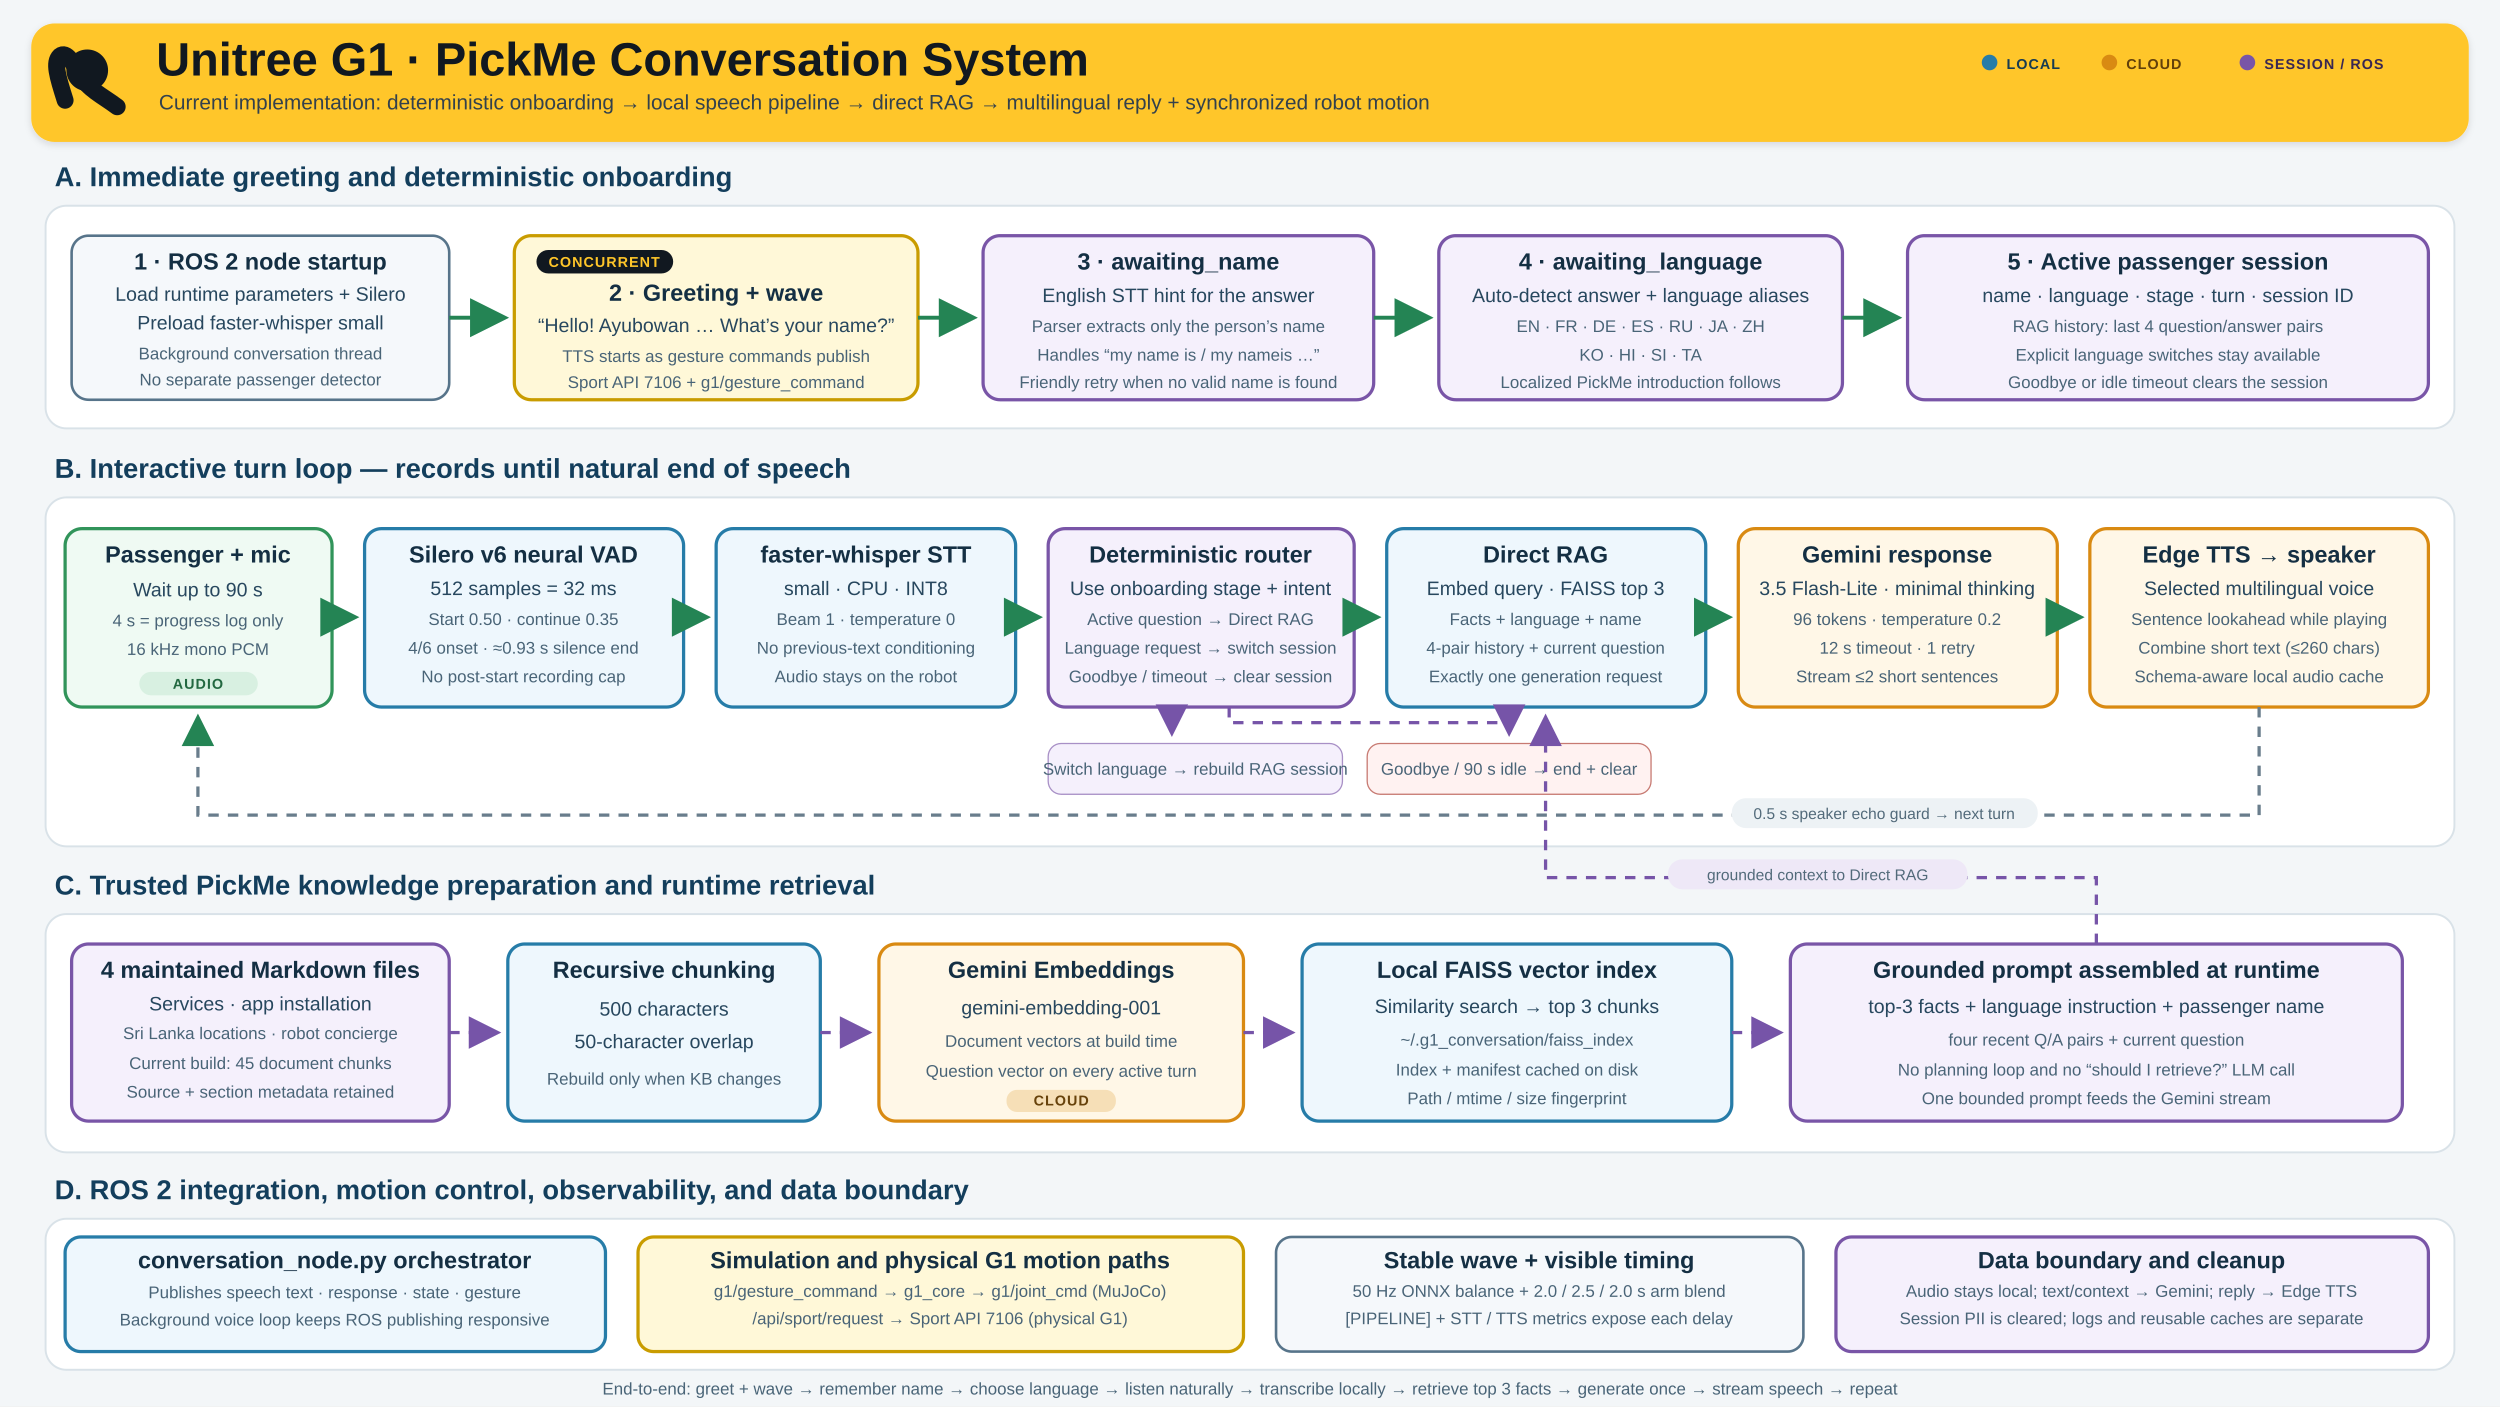
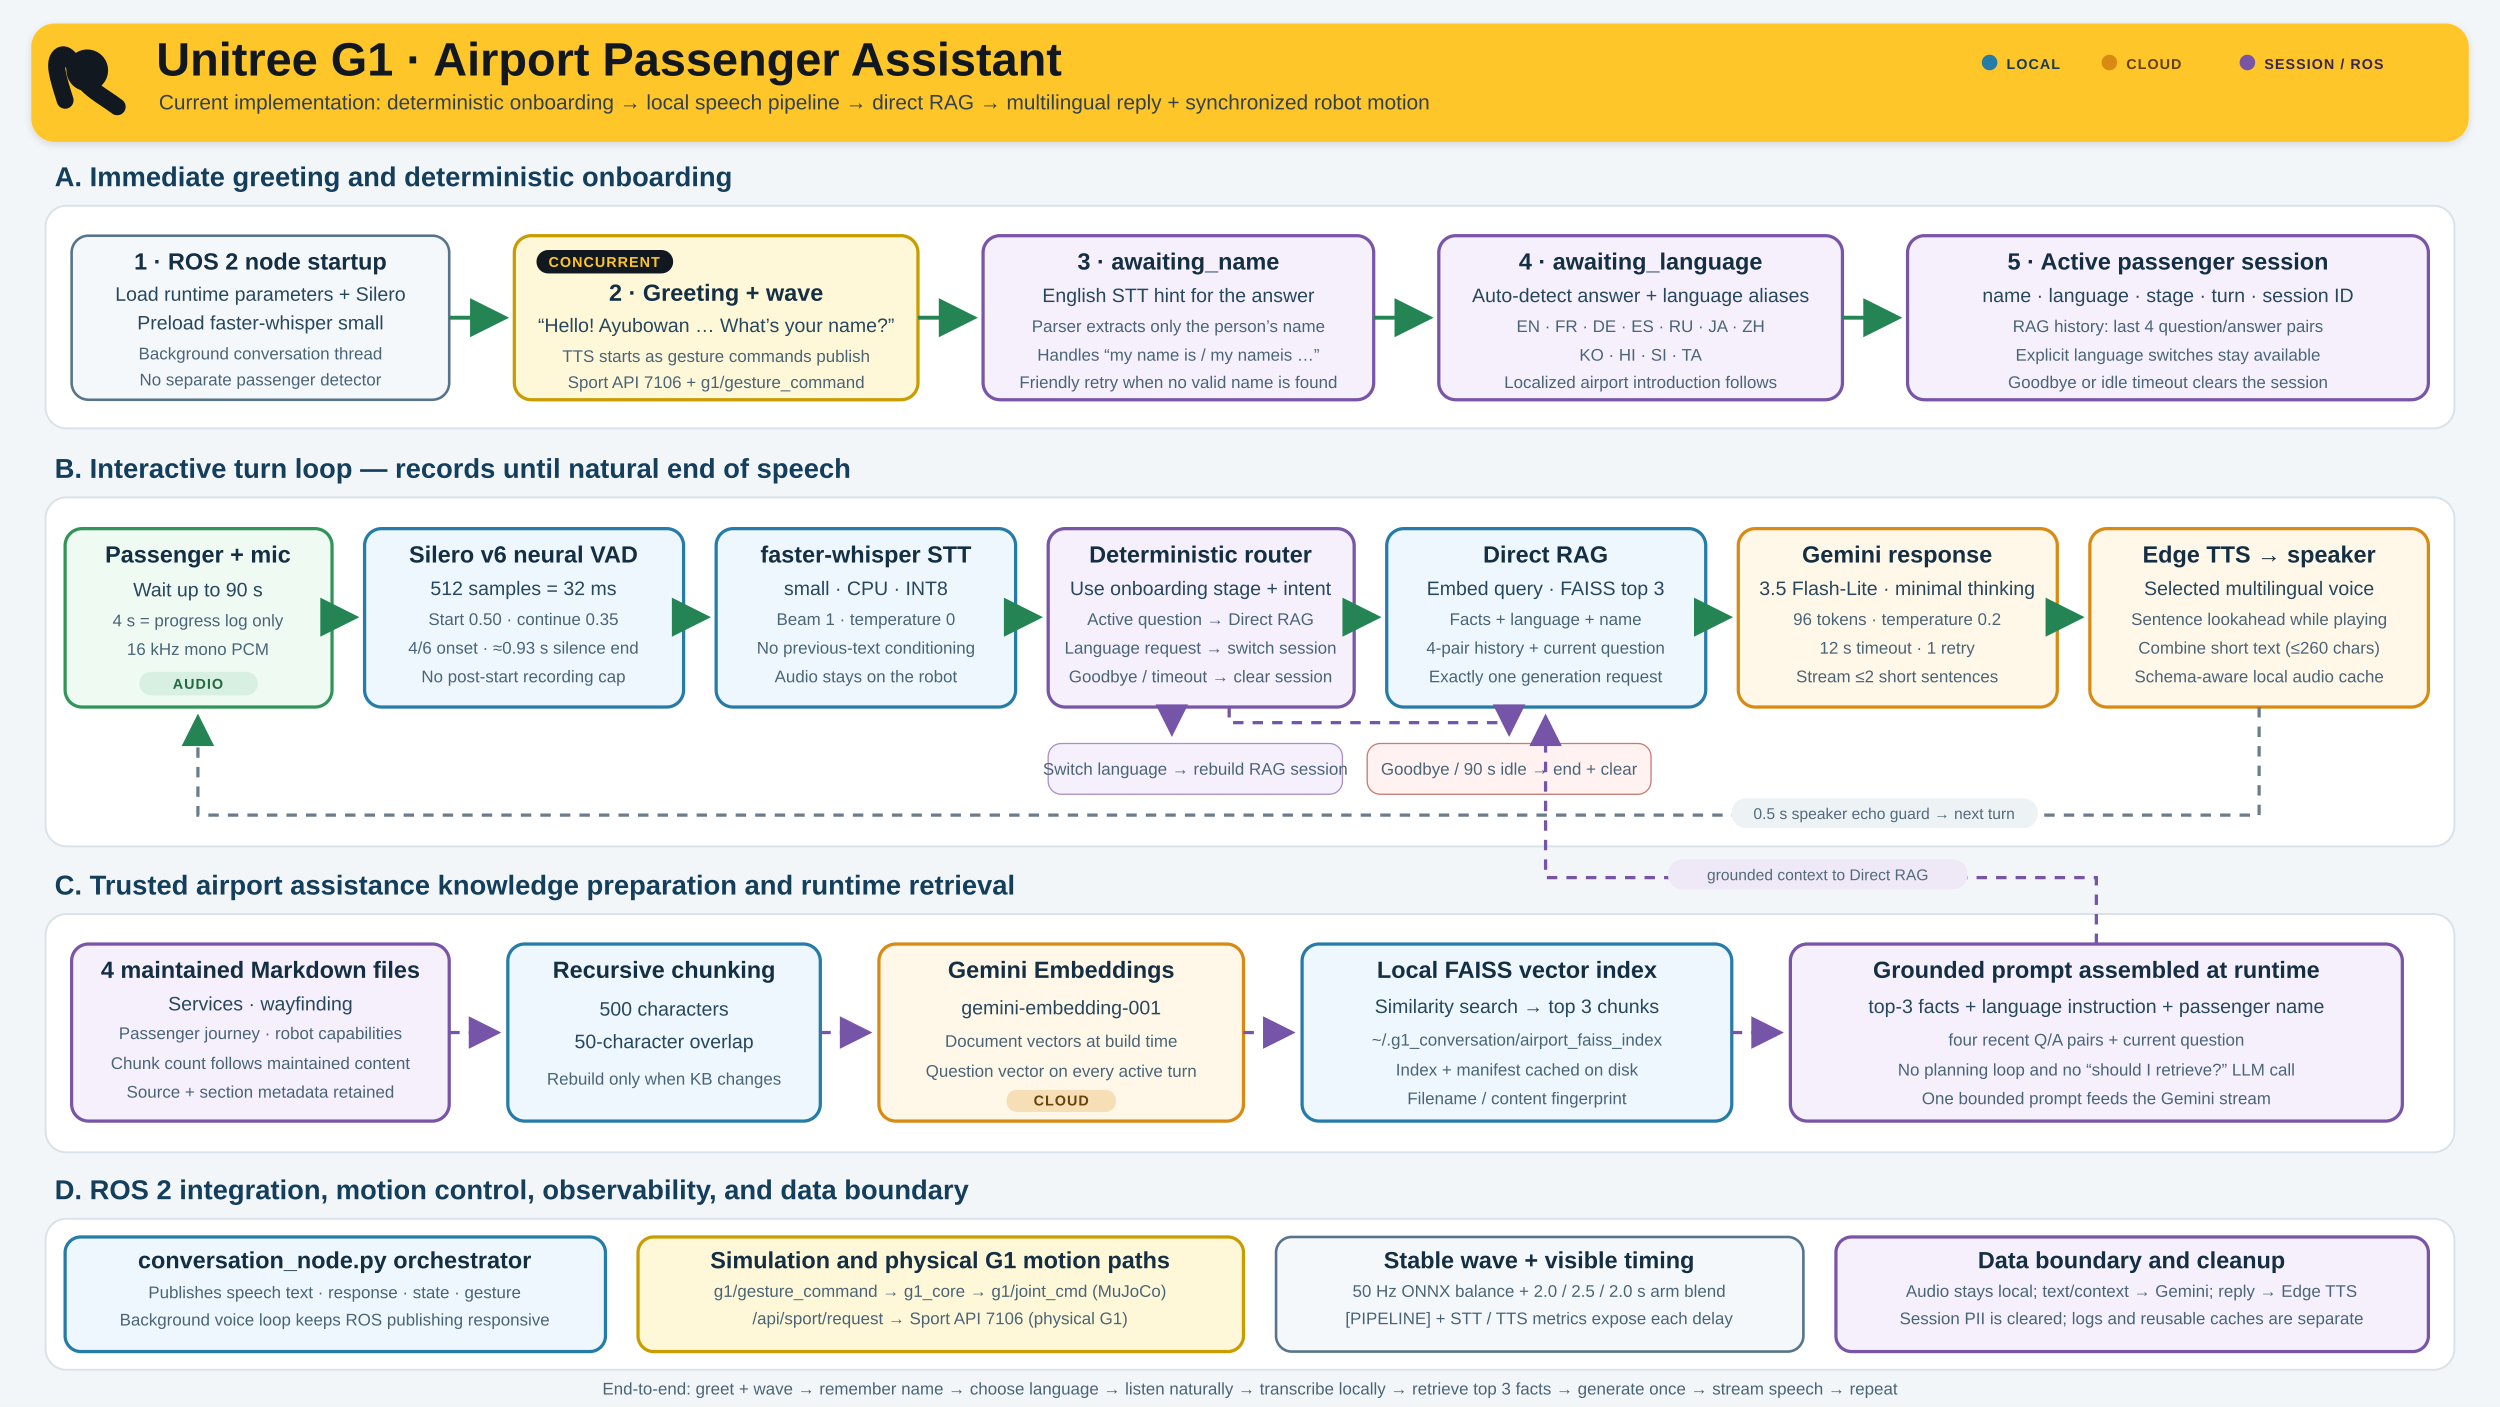
<svg xmlns="http://www.w3.org/2000/svg" width="1920" height="1080" viewBox="0 0 1920 1080" role="img" aria-labelledby="diagram-title diagram-desc">
  <defs>
    <linearGradient id="header-gradient" x1="0" x2="1">
      <stop offset="0" stop-color="#ffc629" />
      <stop offset="1" stop-color="#ffe73f" />
    </linearGradient>
    <filter id="shadow" x="-10%" y="-10%" width="120%" height="130%">
      <feDropShadow dx="0" dy="2" stdDeviation="3" flood-color="#102435" flood-opacity="0.13" />
    </filter>
    <marker id="arrow-green" markerWidth="10" markerHeight="10" refX="8" refY="5" orient="auto" markerUnits="strokeWidth">
      <path d="M0,0 L10,5 L0,10 z" fill="#248454" />
    </marker>
    <marker id="arrow-purple" markerWidth="10" markerHeight="10" refX="8" refY="5" orient="auto" markerUnits="strokeWidth">
      <path d="M0,0 L10,5 L0,10 z" fill="#7654a8" />
    </marker>
    <style>
      .title { font-family: Arial, sans-serif; font-size: 36px; font-weight: 700; fill: #111820; }
      .subtitle { font-family: Arial, sans-serif; font-size: 16px; fill: #33414c; }
      .section { font-family: Arial, sans-serif; font-size: 21px; font-weight: 700; fill: #133e5c; }
      .head { font-family: Arial, sans-serif; font-size: 18px; font-weight: 700; fill: #142f43; }
      .body { font-family: Arial, sans-serif; font-size: 15px; fill: #27475e; }
      .small { font-family: Arial, sans-serif; font-size: 13px; fill: #496477; }
      .tiny { font-family: Arial, sans-serif; font-size: 12px; fill: #526a7a; }
      .mono { font-family: Consolas, monospace; font-size: 13px; fill: #27475e; }
      .badge { font-family: Arial, sans-serif; font-size: 11px; font-weight: 700; letter-spacing: 0.8px; }
      .panel { fill: #ffffff; stroke: #d9e2e8; stroke-width: 1.5; }
      .startup { fill: #f5f8fb; stroke: #57748a; stroke-width: 2; }
      .audio { fill: #effaf3; stroke: #31945a; stroke-width: 2.5; }
      .local { fill: #eef7fd; stroke: #267ca8; stroke-width: 2.5; }
      .cloud { fill: #fff7e7; stroke: #d98a12; stroke-width: 2.5; }
      .session { fill: #f5f0fc; stroke: #7955a7; stroke-width: 2.5; }
      .motion { fill: #fff8d8; stroke: #c99c00; stroke-width: 2.5; }
      .flow { fill: none; stroke: #248454; stroke-width: 3; marker-end: url(#arrow-green); }
      .feedback { fill: none; stroke: #697d8c; stroke-width: 2.5; stroke-dasharray: 8 7; marker-end: url(#arrow-green); }
      .raglink { fill: none; stroke: #7654a8; stroke-width: 2.5; stroke-dasharray: 8 7; marker-end: url(#arrow-purple); }
      .rule { stroke: #d7e0e6; stroke-width: 1; }
    </style>
  </defs>
  <rect width="1920" height="1080" fill="#f3f6f8" />
  <rect x="24" y="18" width="1872" height="91" rx="18" fill="#ffc629" filter="url(#shadow)" />
  <circle cx="67" cy="54" r="16" fill="#111820" />
  <path d="M50 77 C44 58, 41 48, 46 43 C51 39, 56 48, 61 57 C68 69, 78 73, 90 82" fill="none" stroke="#111820" stroke-width="13" stroke-linecap="round" />
-   <text x="120" y="58" class="title">Unitree G1 · PickMe Conversation System</text>
+   <text x="120" y="58" class="title">Unitree G1 · Airport Passenger Assistant</text>
  <text x="122" y="84" class="subtitle">Current implementation: deterministic onboarding → local speech pipeline → direct RAG → multilingual reply + synchronized robot motion</text>
  <circle cx="1528" cy="48" r="6" fill="#267ca8" />
  <text x="1541" y="53" class="badge" fill="#173b51">LOCAL</text>
  <circle cx="1620" cy="48" r="6" fill="#d98a12" />
  <text x="1633" y="53" class="badge" fill="#62400a">CLOUD</text>
  <circle cx="1726" cy="48" r="6" fill="#7955a7" />
  <text x="1739" y="53" class="badge" fill="#392752">SESSION / ROS</text>
  <text x="42" y="143" class="section">A. Immediate greeting and deterministic onboarding</text>
  <rect x="35" y="158" width="1850" height="171" rx="16" class="panel" />
  <rect x="55" y="181" width="290" height="126" rx="13" class="startup" />
  <text x="200" y="207" text-anchor="middle" class="head">1 · ROS 2 node startup</text>
  <text x="200" y="231" text-anchor="middle" class="body">Load runtime parameters + Silero</text>
  <text x="200" y="253" text-anchor="middle" class="body">Preload faster-whisper small</text>
  <text x="200" y="276" text-anchor="middle" class="small">Background conversation thread</text>
  <text x="200" y="296" text-anchor="middle" class="small">No separate passenger detector</text>
  <rect x="395" y="181" width="310" height="126" rx="13" class="motion" />
  <rect x="412" y="192" width="105" height="18" rx="9" fill="#111820" />
  <text x="464" y="205" text-anchor="middle" class="badge" fill="#ffc629">CONCURRENT</text>
  <text x="550" y="231" text-anchor="middle" class="head">2 · Greeting + wave</text>
  <text x="550" y="255" text-anchor="middle" class="body">“Hello! Ayubowan … What’s your name?”</text>
  <text x="550" y="278" text-anchor="middle" class="small">TTS starts as gesture commands publish</text>
  <text x="550" y="298" text-anchor="middle" class="small">Sport API 7106 + g1/gesture_command</text>
  <rect x="755" y="181" width="300" height="126" rx="13" class="session" />
  <text x="905" y="207" text-anchor="middle" class="head">3 · awaiting_name</text>
  <text x="905" y="232" text-anchor="middle" class="body">English STT hint for the answer</text>
  <text x="905" y="255" text-anchor="middle" class="small">Parser extracts only the person’s name</text>
  <text x="905" y="277" text-anchor="middle" class="small">Handles “my name is / my nameis …”</text>
  <text x="905" y="298" text-anchor="middle" class="small">Friendly retry when no valid name is found</text>
  <rect x="1105" y="181" width="310" height="126" rx="13" class="session" />
  <text x="1260" y="207" text-anchor="middle" class="head">4 · awaiting_language</text>
  <text x="1260" y="232" text-anchor="middle" class="body">Auto-detect answer + language aliases</text>
  <text x="1260" y="255" text-anchor="middle" class="small">EN · FR · DE · ES · RU · JA · ZH</text>
  <text x="1260" y="277" text-anchor="middle" class="small">KO · HI · SI · TA</text>
-   <text x="1260" y="298" text-anchor="middle" class="small">Localized PickMe introduction follows</text>
+   <text x="1260" y="298" text-anchor="middle" class="small">Localized airport introduction follows</text>
  <rect x="1465" y="181" width="400" height="126" rx="13" class="session" />
  <text x="1665" y="207" text-anchor="middle" class="head">5 · Active passenger session</text>
  <text x="1665" y="232" text-anchor="middle" class="body">name · language · stage · turn · session ID</text>
  <text x="1665" y="255" text-anchor="middle" class="small">RAG history: last 4 question/answer pairs</text>
  <text x="1665" y="277" text-anchor="middle" class="small">Explicit language switches stay available</text>
  <text x="1665" y="298" text-anchor="middle" class="small">Goodbye or idle timeout clears the session</text>
  <path d="M345 244 H385" class="flow" />
  <path d="M705 244 H745" class="flow" />
  <path d="M1055 244 H1095" class="flow" />
  <path d="M1415 244 H1455" class="flow" />
  <text x="42" y="367" class="section">B. Interactive turn loop — records until natural end of speech</text>
  <rect x="35" y="382" width="1850" height="268" rx="16" class="panel" />
  <rect x="50" y="406" width="205" height="137" rx="13" class="audio" />
  <text x="152" y="432" text-anchor="middle" class="head">Passenger + mic</text>
  <text x="152" y="458" text-anchor="middle" class="body">Wait up to 90 s</text>
  <text x="152" y="481" text-anchor="middle" class="small">4 s = progress log only</text>
  <text x="152" y="503" text-anchor="middle" class="small">16 kHz mono PCM</text>
  <rect x="107" y="516" width="91" height="18" rx="9" fill="#d8f0e1" />
  <text x="152" y="529" text-anchor="middle" class="badge" fill="#226840">AUDIO</text>
  <rect x="280" y="406" width="245" height="137" rx="13" class="local" />
  <text x="402" y="432" text-anchor="middle" class="head">Silero v6 neural VAD</text>
  <text x="402" y="457" text-anchor="middle" class="body">512 samples = 32 ms</text>
  <text x="402" y="480" text-anchor="middle" class="small">Start 0.50 · continue 0.35</text>
  <text x="402" y="502" text-anchor="middle" class="small">4/6 onset · ≈0.93 s silence end</text>
  <text x="402" y="524" text-anchor="middle" class="small">No post-start recording cap</text>
  <rect x="550" y="406" width="230" height="137" rx="13" class="local" />
  <text x="665" y="432" text-anchor="middle" class="head">faster-whisper STT</text>
  <text x="665" y="457" text-anchor="middle" class="body">small · CPU · INT8</text>
  <text x="665" y="480" text-anchor="middle" class="small">Beam 1 · temperature 0</text>
  <text x="665" y="502" text-anchor="middle" class="small">No previous-text conditioning</text>
  <text x="665" y="524" text-anchor="middle" class="small">Audio stays on the robot</text>
  <rect x="805" y="406" width="235" height="137" rx="13" class="session" />
  <text x="922" y="432" text-anchor="middle" class="head">Deterministic router</text>
  <text x="922" y="457" text-anchor="middle" class="body">Use onboarding stage + intent</text>
  <text x="922" y="480" text-anchor="middle" class="small">Active question → Direct RAG</text>
  <text x="922" y="502" text-anchor="middle" class="small">Language request → switch session</text>
  <text x="922" y="524" text-anchor="middle" class="small">Goodbye / timeout → clear session</text>
  <rect x="1065" y="406" width="245" height="137" rx="13" class="local" />
  <text x="1187" y="432" text-anchor="middle" class="head">Direct RAG</text>
  <text x="1187" y="457" text-anchor="middle" class="body">Embed query · FAISS top 3</text>
  <text x="1187" y="480" text-anchor="middle" class="small">Facts + language + name</text>
  <text x="1187" y="502" text-anchor="middle" class="small">4-pair history + current question</text>
  <text x="1187" y="524" text-anchor="middle" class="small">Exactly one generation request</text>
  <rect x="1335" y="406" width="245" height="137" rx="13" class="cloud" />
  <text x="1457" y="432" text-anchor="middle" class="head">Gemini response</text>
  <text x="1457" y="457" text-anchor="middle" class="body">3.5 Flash-Lite · minimal thinking</text>
  <text x="1457" y="480" text-anchor="middle" class="small">96 tokens · temperature 0.2</text>
  <text x="1457" y="502" text-anchor="middle" class="small">12 s timeout · 1 retry</text>
  <text x="1457" y="524" text-anchor="middle" class="small">Stream ≤2 short sentences</text>
  <rect x="1605" y="406" width="260" height="137" rx="13" class="cloud" />
  <text x="1735" y="432" text-anchor="middle" class="head">Edge TTS → speaker</text>
  <text x="1735" y="457" text-anchor="middle" class="body">Selected multilingual voice</text>
  <text x="1735" y="480" text-anchor="middle" class="small">Sentence lookahead while playing</text>
  <text x="1735" y="502" text-anchor="middle" class="small">Combine short text (≤260 chars)</text>
  <text x="1735" y="524" text-anchor="middle" class="small">Schema-aware local audio cache</text>
  <path d="M255 474 H270" class="flow" />
  <path d="M525 474 H540" class="flow" />
  <path d="M780 474 H795" class="flow" />
  <path d="M1040 474 H1055" class="flow" />
  <path d="M1310 474 H1325" class="flow" />
  <path d="M1580 474 H1595" class="flow" />
  <rect x="805" y="571" width="226" height="39" rx="10" fill="#f5f0fc" stroke="#a890c6" />
  <text x="918" y="595" text-anchor="middle" class="small">Switch language → rebuild RAG session</text>
  <path d="M900 543 V561" class="raglink" />
  <rect x="1050" y="571" width="218" height="39" rx="10" fill="#fff2f1" stroke="#c77a72" />
  <text x="1159" y="595" text-anchor="middle" class="small">Goodbye / 90 s idle → end + clear</text>
  <path d="M944 543 V555 H1159 V561" fill="none" stroke="#7654a8" stroke-width="2.5" stroke-dasharray="8 7" marker-end="url(#arrow-purple)" />
  <path d="M1735 543 V626 H152 V553" class="feedback" />
  <rect x="1330" y="613" width="235" height="23" rx="11" fill="#edf2f5" />
  <text x="1447" y="629" text-anchor="middle" class="tiny">0.5 s speaker echo guard → next turn</text>
-   <text x="42" y="687" class="section">C. Trusted PickMe knowledge preparation and runtime retrieval</text>
+   <text x="42" y="687" class="section">C. Trusted airport assistance knowledge preparation and runtime retrieval</text>
  <rect x="35" y="702" width="1850" height="183" rx="16" class="panel" />
  <rect x="55" y="725" width="290" height="136" rx="13" class="session" />
  <text x="200" y="751" text-anchor="middle" class="head">4 maintained Markdown files</text>
-   <text x="200" y="776" text-anchor="middle" class="body">Services · app installation</text>
-   <text x="200" y="798" text-anchor="middle" class="small">Sri Lanka locations · robot concierge</text>
-   <text x="200" y="821" text-anchor="middle" class="small">Current build: 45 document chunks</text>
+   <text x="200" y="776" text-anchor="middle" class="body">Services · wayfinding</text>
+   <text x="200" y="798" text-anchor="middle" class="small">Passenger journey · robot capabilities</text>
+   <text x="200" y="821" text-anchor="middle" class="small">Chunk count follows maintained content</text>
  <text x="200" y="843" text-anchor="middle" class="small">Source + section metadata retained</text>
  <rect x="390" y="725" width="240" height="136" rx="13" class="local" />
  <text x="510" y="751" text-anchor="middle" class="head">Recursive chunking</text>
  <text x="510" y="780" text-anchor="middle" class="body">500 characters</text>
  <text x="510" y="805" text-anchor="middle" class="body">50-character overlap</text>
  <text x="510" y="833" text-anchor="middle" class="small">Rebuild only when KB changes</text>
  <rect x="675" y="725" width="280" height="136" rx="13" class="cloud" />
  <text x="815" y="751" text-anchor="middle" class="head">Gemini Embeddings</text>
  <text x="815" y="779" text-anchor="middle" class="body">gemini-embedding-001</text>
  <text x="815" y="804" text-anchor="middle" class="small">Document vectors at build time</text>
  <text x="815" y="827" text-anchor="middle" class="small">Question vector on every active turn</text>
  <rect x="773" y="837" width="84" height="17" rx="8" fill="#f6dfb7" />
  <text x="815" y="849" text-anchor="middle" class="badge" fill="#67420b">CLOUD</text>
  <rect x="1000" y="725" width="330" height="136" rx="13" class="local" />
  <text x="1165" y="751" text-anchor="middle" class="head">Local FAISS vector index</text>
  <text x="1165" y="778" text-anchor="middle" class="body">Similarity search → top 3 chunks</text>
-   <text x="1165" y="803" text-anchor="middle" class="small">~/.g1_conversation/faiss_index</text>
+   <text x="1165" y="803" text-anchor="middle" class="small">~/.g1_conversation/airport_faiss_index</text>
  <text x="1165" y="826" text-anchor="middle" class="small">Index + manifest cached on disk</text>
-   <text x="1165" y="848" text-anchor="middle" class="small">Path / mtime / size fingerprint</text>
+   <text x="1165" y="848" text-anchor="middle" class="small">Filename / content fingerprint</text>
  <rect x="1375" y="725" width="470" height="136" rx="13" class="session" />
  <text x="1610" y="751" text-anchor="middle" class="head">Grounded prompt assembled at runtime</text>
  <text x="1610" y="778" text-anchor="middle" class="body">top-3 facts + language instruction + passenger name</text>
  <text x="1610" y="803" text-anchor="middle" class="small">four recent Q/A pairs + current question</text>
  <text x="1610" y="826" text-anchor="middle" class="small">No planning loop and no “should I retrieve?” LLM call</text>
  <text x="1610" y="848" text-anchor="middle" class="small">One bounded prompt feeds the Gemini stream</text>
  <path d="M345 793 H380" class="raglink" />
  <path d="M630 793 H665" class="raglink" />
  <path d="M955 793 H990" class="raglink" />
  <path d="M1330 793 H1365" class="raglink" />
  <path d="M1610 725 V674 H1187 V553" class="raglink" />
  <rect x="1281" y="660" width="230" height="23" rx="11" fill="#eee8f7" />
  <text x="1396" y="676" text-anchor="middle" class="tiny">grounded context to Direct RAG</text>
  <text x="42" y="921" class="section">D. ROS 2 integration, motion control, observability, and data boundary</text>
  <rect x="35" y="936" width="1850" height="116" rx="16" class="panel" />
  <rect x="50" y="950" width="415" height="88" rx="12" class="local" />
  <text x="257" y="974" text-anchor="middle" class="head">conversation_node.py orchestrator</text>
  <text x="257" y="997" text-anchor="middle" class="small">Publishes speech text · response · state · gesture</text>
  <text x="257" y="1018" text-anchor="middle" class="small">Background voice loop keeps ROS publishing responsive</text>
  <rect x="490" y="950" width="465" height="88" rx="12" class="motion" />
  <text x="722" y="974" text-anchor="middle" class="head">Simulation and physical G1 motion paths</text>
  <text x="722" y="996" text-anchor="middle" class="small">g1/gesture_command → g1_core → g1/joint_cmd (MuJoCo)</text>
  <text x="722" y="1017" text-anchor="middle" class="small">/api/sport/request → Sport API 7106 (physical G1)</text>
  <rect x="980" y="950" width="405" height="88" rx="12" class="startup" />
  <text x="1182" y="974" text-anchor="middle" class="head">Stable wave + visible timing</text>
  <text x="1182" y="996" text-anchor="middle" class="small">50 Hz ONNX balance + 2.0 / 2.5 / 2.0 s arm blend</text>
  <text x="1182" y="1017" text-anchor="middle" class="small">[PIPELINE] + STT / TTS metrics expose each delay</text>
  <rect x="1410" y="950" width="455" height="88" rx="12" class="session" />
  <text x="1637" y="974" text-anchor="middle" class="head">Data boundary and cleanup</text>
  <text x="1637" y="996" text-anchor="middle" class="small">Audio stays local; text/context → Gemini; reply → Edge TTS</text>
  <text x="1637" y="1017" text-anchor="middle" class="small">Session PII is cleared; logs and reusable caches are separate</text>
  <text x="960" y="1071" text-anchor="middle" class="small">End-to-end: greet + wave → remember name → choose language → listen naturally → transcribe locally → retrieve top 3 facts → generate once → stream speech → repeat</text>
</svg>
